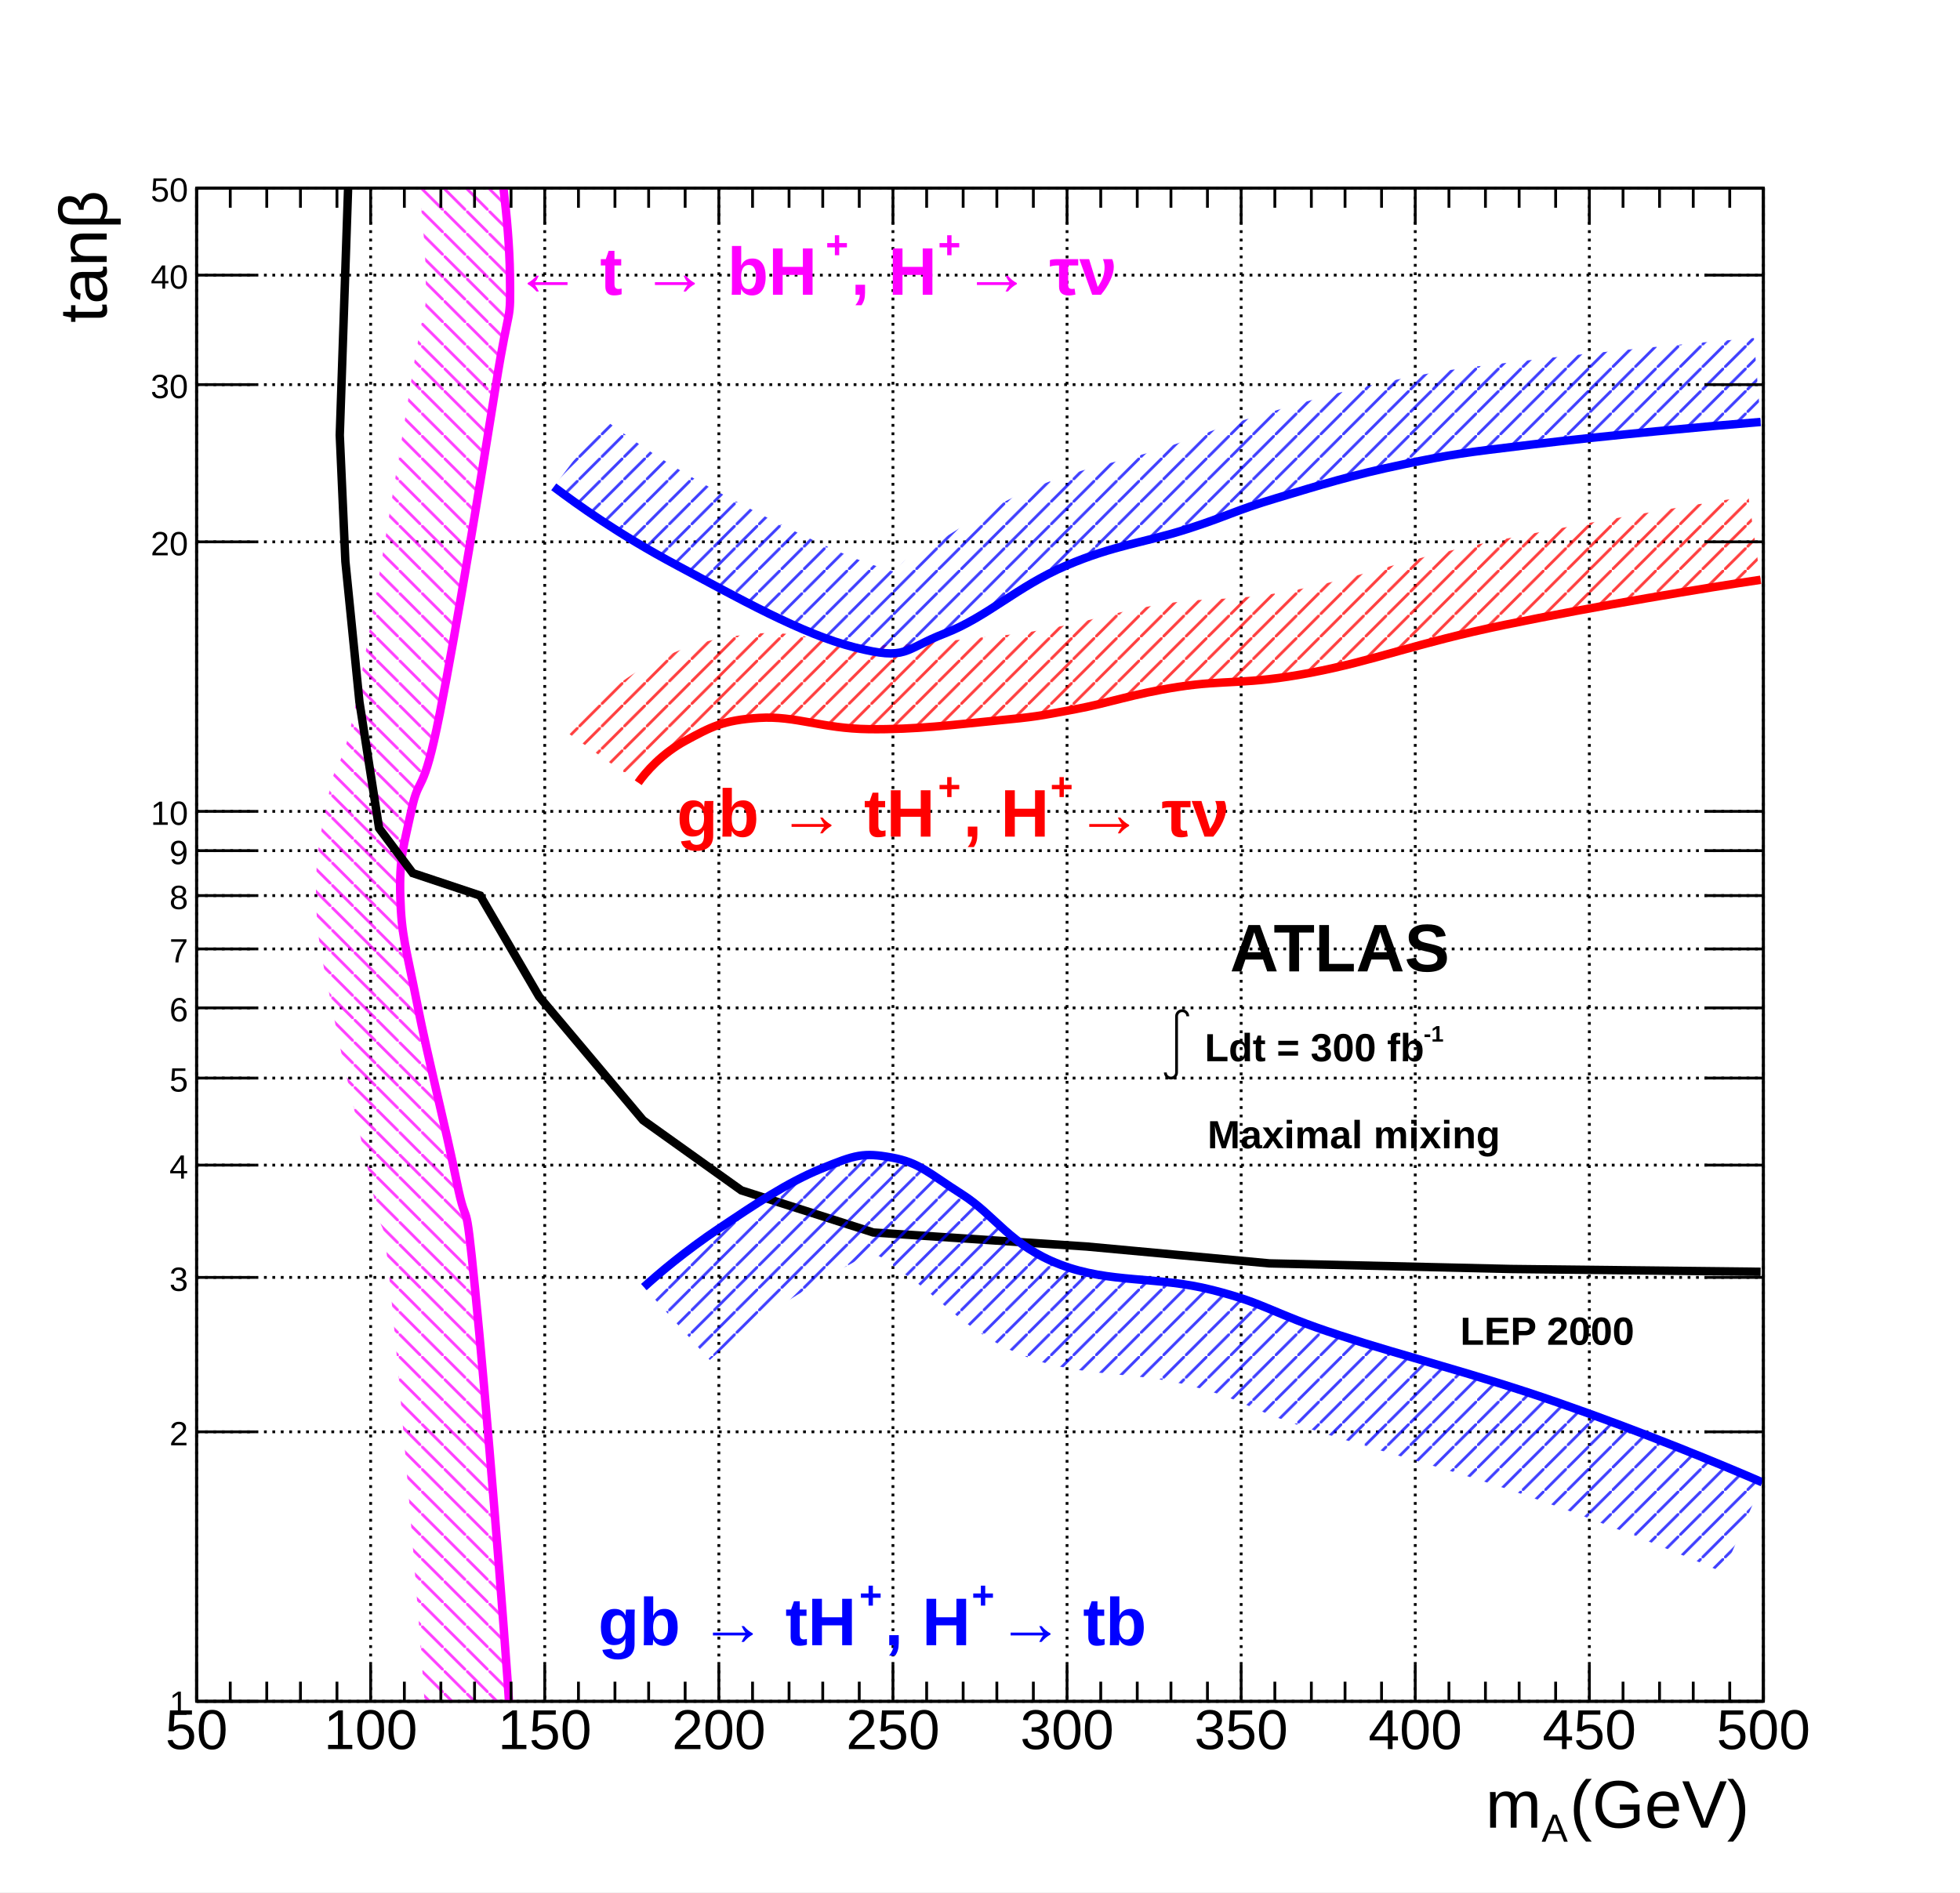
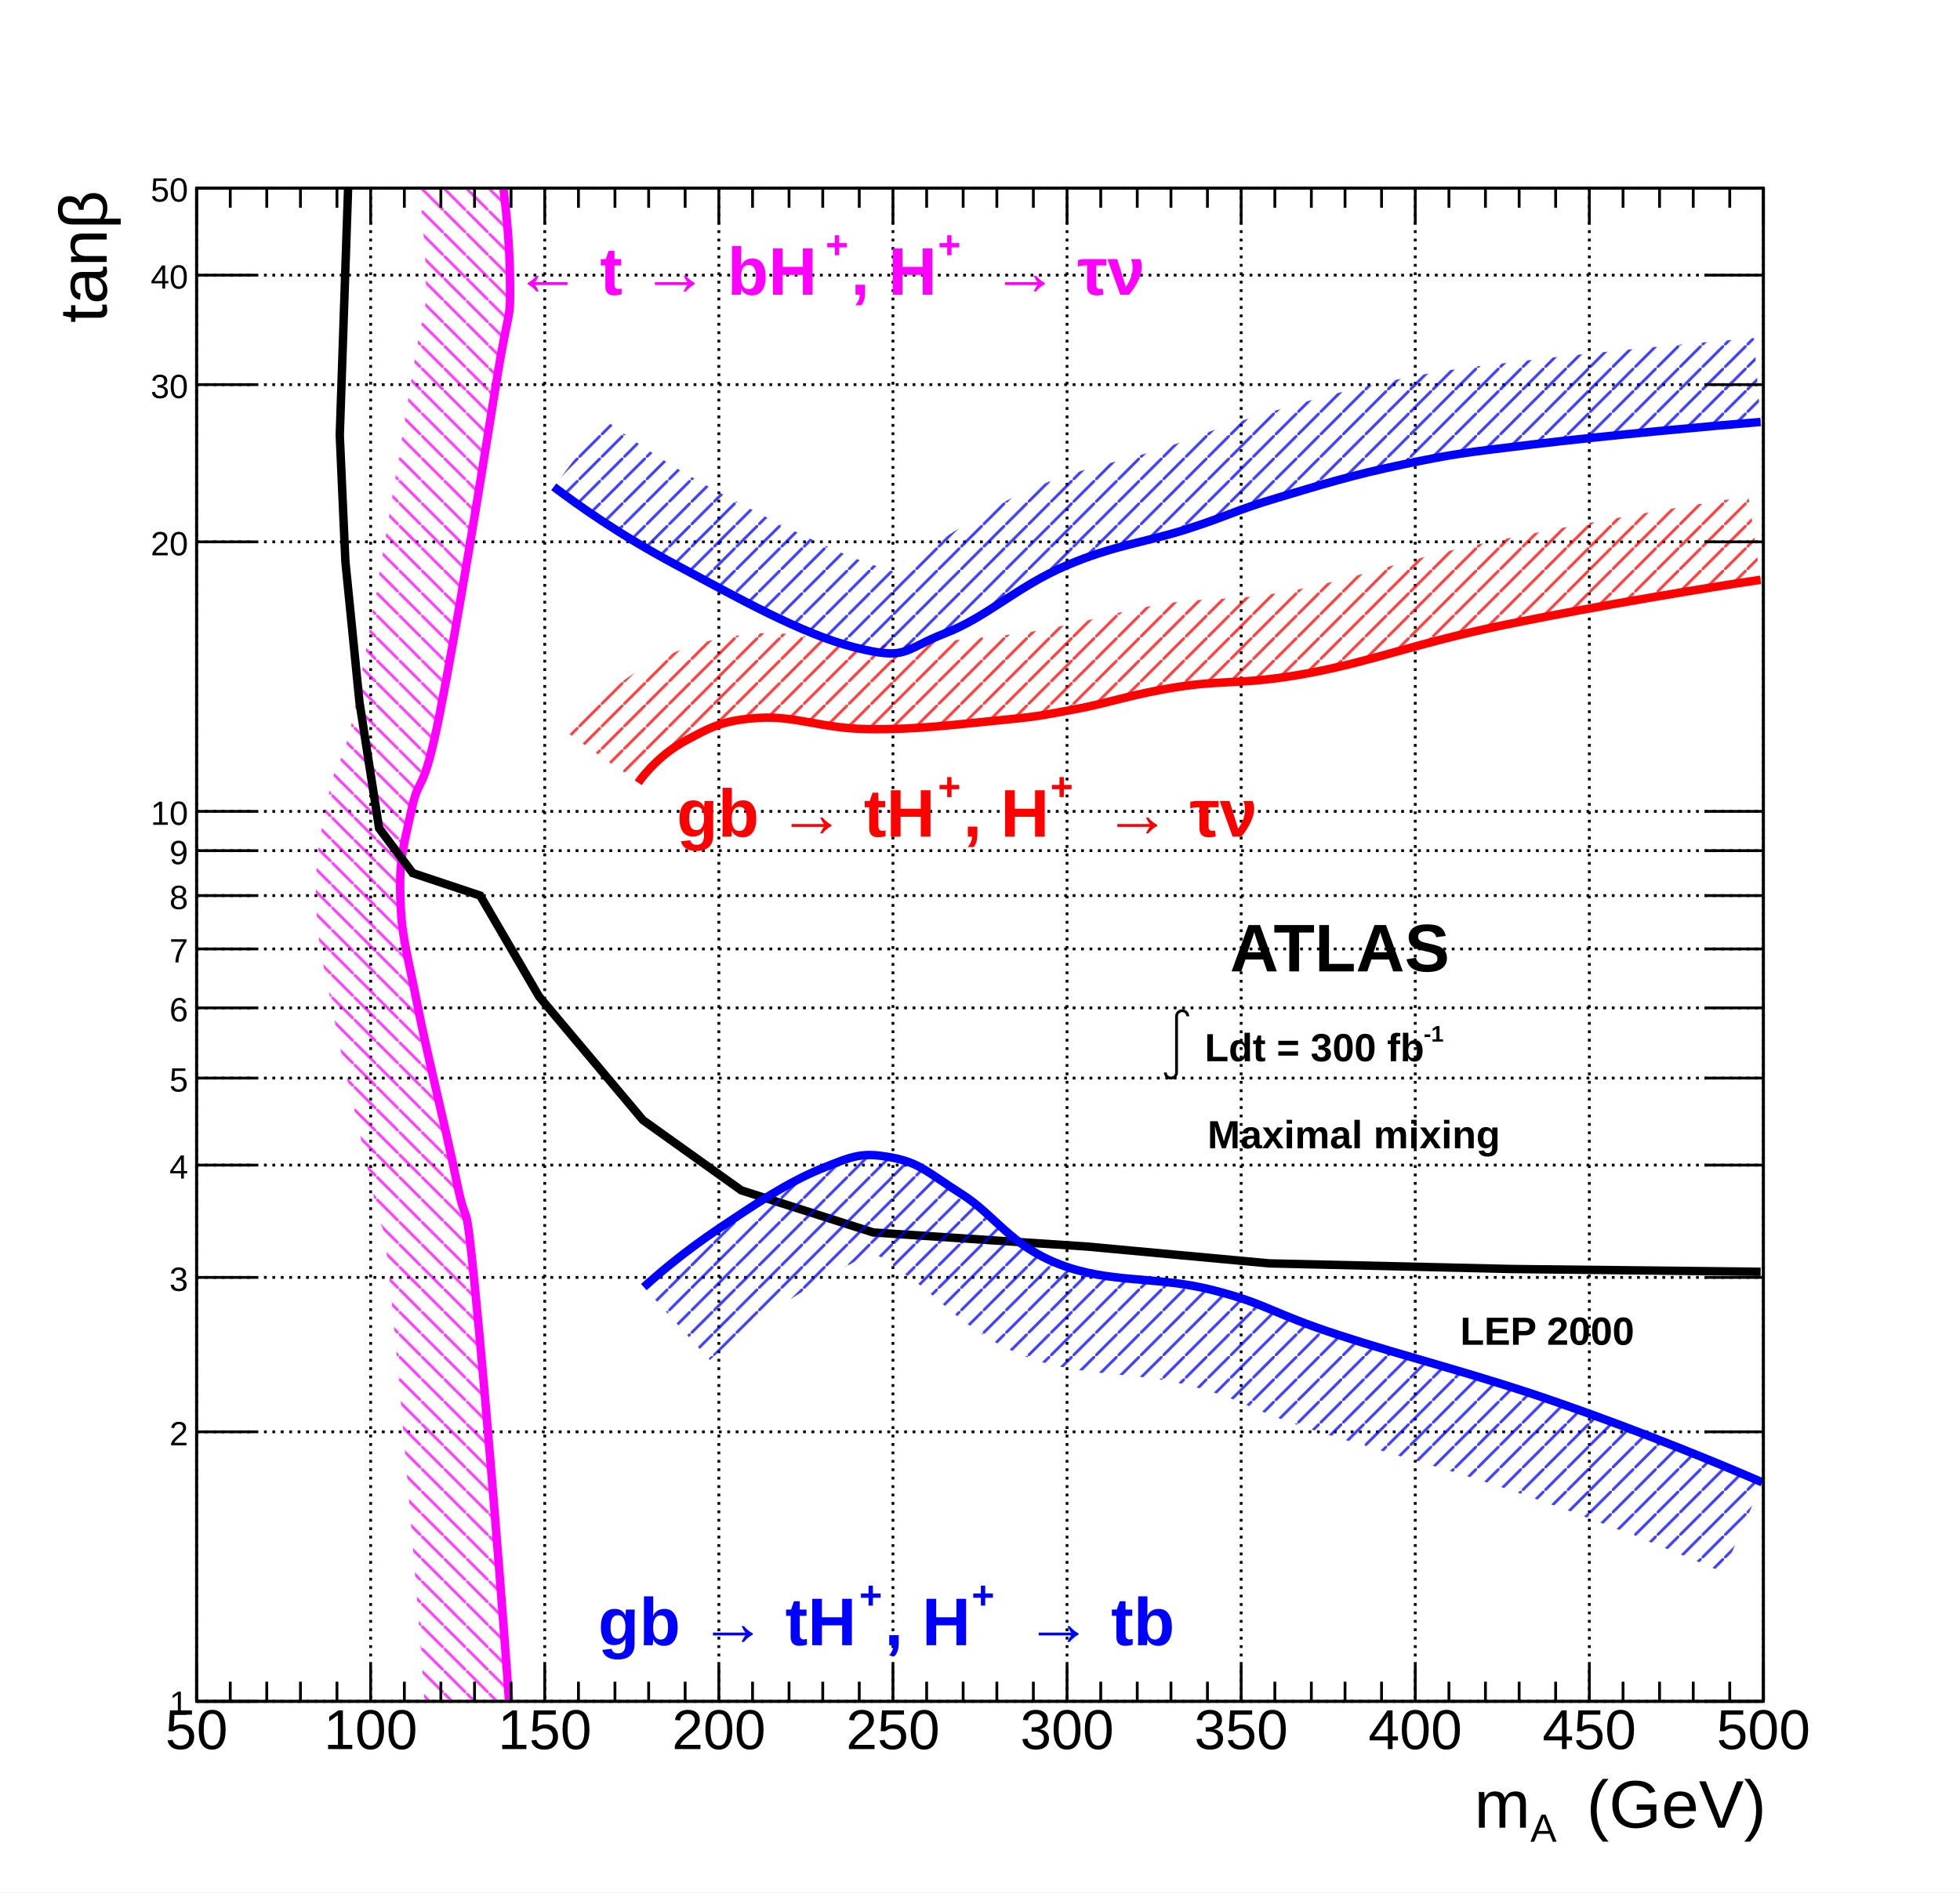
<svg xmlns="http://www.w3.org/2000/svg" viewBox="0 0 698 674" preserveAspectRatio="none" width="698" height="674">
  <defs>
    <pattern id="pat_3005_6" patternUnits="userSpaceOnUse" width="8" height="8">
      <path d="M0,0L8,8" style="stroke: magenta; stroke-width: 1;" />
    </pattern>
    <pattern id="pat_3005_1" patternUnits="userSpaceOnUse" width="8" height="8">
      <path d="M0,0L8,8" style="stroke: black; stroke-width: 1;" />
    </pattern>
    <pattern id="pat_3004_2" patternUnits="userSpaceOnUse" width="8" height="8">
      <path d="M8,0L0,8" style="stroke: red; stroke-width: 1;" />
    </pattern>
    <pattern id="pat_3004_4" patternUnits="userSpaceOnUse" width="8" height="8">
      <path d="M8,0L0,8" style="stroke: blue; stroke-width: 1;" />
    </pattern>
  </defs>
  <path d="M0,0H698V674H0Z" style="fill: white;" />
  <g>
    <g transform="translate(70,67)">
      <path d="M0,0H558V539H0Z" style="fill: white; stroke: black; stroke-width: 1;" />
      <g>
        <path d="M0,0v539M62,0v539M124,0v539M186,0v539M248,0v539M310,0v539M372,0v539M434,0v539M496,0v539M558,0v539" style="stroke: black; stroke-width: 1; stroke-dasharray: 1,2;" />
        <path d="M0,539h558M0,443h558M0,388h558M0,348h558M0,317h558M0,292h558M0,271h558M0,252h558M0,236h558M0,222h558M0,126h558M0,70h558M0,31h558M0,0h558" style="stroke: black; stroke-width: 1; stroke-dasharray: 1,2;" />
      </g>
      <svg x="0" y="0" overflow="hidden" width="558" height="539" viewBox="0 0 558 539">
        <g>
          <path d="M111.6,544C109.67,513.62,103,430.36,99.2,392.3S96.73,374.07,92.6,353.72S82.58,310.81,78.57,290.55S72.96,266.29,72.56,252.46S73.76,234.41,76.57,221.37S80.57,217.56,86.59,187.29S101.63,101.29,106.63,69.98S111.85,49.77,111.6,30.74S107.72,-14.12,105.4,-25.12L76.05,-18.92C78.14,-9.07,81.41,14.3,81.6,31.13S81.89,35.19,77,65.25S63.11,151.48,57.16,181.44S50.16,200.68,47.24,215.06S42.19,237.06,42.57,253.32S45.01,275.11,49.14,296.38S59.16,339.9,63.2,359.68S65.66,358.04,69.35,395.28S79.72,515.74,81.66,545.91Z" style="fill: url(#pat_3005_6); opacity: 0.75;" />
          <path d="M111.6,544C109.67,513.62,103,430.36,99.2,392.3S96.73,374.07,92.6,353.72S82.58,310.81,78.57,290.55S72.96,266.29,72.56,252.46S73.76,234.41,76.57,221.37S80.57,217.56,86.59,187.29S101.63,101.29,106.63,69.98S111.85,49.77,111.6,30.74S107.72,-14.12,105.4,-25.12" style="stroke: magenta; stroke-width: 3; fill: none;" />
        </g>
        <g>
          <path d="M557,386l-89,-1l-86,-2l-65,-6l-76,-5l-47,-15l-35,-25l-37,-44l-21,-36l-24,-8l-12,-16l-7,-45l-5,-50l-2,-45l3,-89" style="stroke: black; stroke-width: 3; fill: none;" />
        </g>
        <g>
          <path d="M157.28,211.79C159.9,208.07,165.7,201.35,174.31,196.73S187.34,189.5,200.36,188.7S222.6,192.51,239.43,192.72S269.88,191.11,284.51,189.7S299.54,188.1,312.56,185.69S332.8,180.27,349.63,177.66S373.47,177.06,396.71,172.64S433.78,162.2,465.83,155.58S538.68,142.19,557,139.52L552.66,109.83C534,112.56,492.07,119.53,459.76,126.2S414.06,138.81,391.11,143.17S361.83,145.41,345.03,148.01S319.78,153.82,307.1,156.19S295.1,158.54,281.64,159.84S256.41,162.93,239.79,162.72S214.44,157.24,198.51,158.76S173.29,163.14,160.14,170.29S137.03,188.54,132.78,194.48Z" style="fill: url(#pat_3004_2); opacity: 0.75;" />
          <path d="M157.28,211.79C159.9,208.07,165.7,201.35,174.31,196.73S187.34,189.5,200.36,188.7S222.6,192.51,239.43,192.72S269.88,191.11,284.51,189.7S299.54,188.1,312.56,185.69S332.8,180.27,349.63,177.66S373.47,177.06,396.71,172.64S433.78,162.2,465.83,155.58S538.68,142.19,557,139.52" style="stroke: red; stroke-width: 3; fill: none;" />
        </g>
        <g>
          <path d="M159.29,391.45C164.37,386.85,173.71,378.81,186.33,370.37S210.18,354.31,222.4,349.3S237.43,343.47,247.44,345.28S260.47,350.7,272.49,358.33S289.72,376.6,307.55,383.42S341.81,387.44,361.65,392.46S382.08,400.49,406.73,408.52S454.69,422.11,484.87,432.6S543.28,454.78,557.6,461L543.66,493.1C529.82,487.08,502.92,475.92,473.37,465.66S419.95,449.65,395.89,441.79S373.23,431.52,353.06,426.39S314.91,423.81,295.04,416.11S264.5,395.16,253.74,387.88S244.84,380.97,241.23,379.73S242.79,377.72,235.69,381.67S216.36,392.33,205.77,399.48S187.11,413.52,182.76,417.41Z" style="fill: url(#pat_3004_4); opacity: 0.75;" />
          <path d="M159.29,391.45C164.37,386.85,173.71,378.81,186.33,370.37S210.18,354.31,222.4,349.3S237.43,343.47,247.44,345.28S260.47,350.7,272.49,358.33S289.72,376.6,307.55,383.42S341.81,387.44,361.65,392.46S382.08,400.49,406.73,408.52S454.69,422.11,484.87,432.6S543.28,454.78,557.6,461" style="stroke: blue; stroke-width: 3; fill: none;" />
        </g>
        <g>
          <path d="M127.2,106.4C135.6,112.7,149.9,123.1,171.3,134.5S215.4,158.8,234.4,163.6S251.5,164.4,266.5,158.6S292.3,141.9,309.6,134.5S337.6,126.3,352.6,121.5S369.3,115,384.7,110.4S411.5,102.2,429.8,98.4S450.4,94.4,475.9,91.3S540.7,84.6,557,83.3L554.62,53.4C538.13,54.71,498.52,58.43,472.33,61.55S442.88,64.98,423.63,69S392.12,76.89,376.09,81.67S359.15,87.83,343.47,92.88S315.25,99.4,297.68,106.95S266.82,125.1,255.64,130.61S255.82,139.04,241.78,134.52S204.74,118.45,185.43,108.03S152.9,88.11,145.26,82.42Z" style="fill: url(#pat_3004_4); opacity: 0.75;" />
          <path d="M127.2,106.4C135.6,112.7,149.9,123.1,171.3,134.5S215.4,158.8,234.4,163.6S251.5,164.4,266.5,158.6S292.3,141.9,309.6,134.5S337.6,126.3,352.6,121.5S369.3,115,384.7,110.4S411.5,102.2,429.8,98.4S450.4,94.4,475.9,91.3S540.7,84.6,557,83.3" style="stroke: blue; stroke-width: 3; fill: none;" />
        </g>
      </svg>
      <g>
        <g transform="translate(0,539)">
          <path d="M0,0h558M0,-539h558M0,-13V0M12,-7V0M25,-7V0M37,-7V0M50,-7V0M62,-13V0M74,-7V0M87,-7V0M99,-7V0M112,-7V0M124,-13V0M136,-7V0M149,-7V0M161,-7V0M174,-7V0M186,-13V0M198,-7V0M211,-7V0M223,-7V0M236,-7V0M248,-13V0M260,-7V0M273,-7V0M285,-7V0M298,-7V0M310,-13V0M322,-7V0M335,-7V0M347,-7V0M360,-7V0M372,-13V0M384,-7V0M397,-7V0M409,-7V0M422,-7V0M434,-13V0M446,-7V0M459,-7V0M471,-7V0M484,-7V0M496,-13V0M508,-7V0M521,-7V0M533,-7V0M546,-7V0M558,-13V0M0,-526V-539M12,-532V-539M25,-532V-539M37,-532V-539M50,-532V-539M62,-526V-539M74,-532V-539M87,-532V-539M99,-532V-539M112,-532V-539M124,-526V-539M136,-532V-539M149,-532V-539M161,-532V-539M174,-532V-539M186,-526V-539M198,-532V-539M211,-532V-539M223,-532V-539M236,-532V-539M248,-526V-539M260,-532V-539M273,-532V-539M285,-532V-539M298,-532V-539M310,-526V-539M322,-532V-539M335,-532V-539M347,-532V-539M360,-532V-539M372,-526V-539M384,-532V-539M397,-532V-539M409,-532V-539M422,-532V-539M434,-526V-539M446,-532V-539M459,-532V-539M471,-532V-539M484,-532V-539M496,-526V-539M508,-532V-539M521,-532V-539M533,-532V-539M546,-532V-539M558,-526V-539" style="stroke: black; stroke-width: 1;" />
          <g font-family="Arial" font-size="20" space="preserve" fill="black" text-anchor="middle">
            <text dy=".8em" transform="translate(0,1)">
       50
      </text>
            <text dy=".8em" transform="translate(62,1)">
       100
      </text>
            <text dy=".8em" transform="translate(124,1)">
       150
      </text>
            <text dy=".8em" transform="translate(186,1)">
       200
      </text>
            <text dy=".8em" transform="translate(248,1)">
       250
      </text>
            <text dy=".8em" transform="translate(310,1)">
       300
      </text>
            <text dy=".8em" transform="translate(372,1)">
       350
      </text>
            <text dy=".8em" transform="translate(434,1)">
       400
      </text>
            <text dy=".8em" transform="translate(496,1)">
       450
      </text>
            <text dy=".8em" transform="translate(558,1)">
       500
      </text>
          </g>
          <g font-family="Arial" font-size="24" space="preserve" transform="translate(558,38)">
-             <g transform="translate(-99,7)">
+             <g transform="translate(-103,7)">
              <text fill="black" font-size="24">
        m
       </text>
              <text fill="black" font-size="14" transform="translate(20,5)">
        A
       </text>
-               <text fill="black" font-size="24" x="30">
+               <text fill="black" font-size="24" x="40">
        (GeV)
       </text>
            </g>
          </g>
        </g>
        <g>
          <path d="M0,0v539M558,0v539M21,539H0M21,443H0M21,388H0M21,348H0M21,317H0M21,292H0M21,271H0M21,252H0M21,236H0M21,222H0M21,126H0M21,70H0M21,31H0M21,0H0M537,539H558M537,443H558M537,388H558M537,348H558M537,317H558M537,292H558M537,271H558M537,252H558M537,236H558M537,222H558M537,126H558M537,70H558M537,31H558M537,0H558" style="stroke: black; stroke-width: 1;" />
          <g font-family="Arial" font-size="12" space="preserve" fill="black" text-anchor="end">
            <text dy=".4em" transform="translate(-3,539)">
       1
      </text>
            <text dy=".4em" transform="translate(-3,443)">
       2
      </text>
            <text dy=".4em" transform="translate(-3,388)">
       3
      </text>
            <text dy=".4em" transform="translate(-3,348)">
       4
      </text>
            <text dy=".4em" transform="translate(-3,317)">
       5
      </text>
            <text dy=".4em" transform="translate(-3,292)">
       6
      </text>
            <text dy=".4em" transform="translate(-3,271)">
       7
      </text>
            <text dy=".4em" transform="translate(-3,252)">
       8
      </text>
            <text dy=".4em" transform="translate(-3,236)">
       9
      </text>
            <text dy=".4em" transform="translate(-3,222)">
       10
      </text>
            <text dy=".4em" transform="translate(-3,126)">
       20
      </text>
            <text dy=".4em" transform="translate(-3,70)">
       30
      </text>
            <text dy=".4em" transform="translate(-3,31)">
       40
      </text>
            <text dy=".4em" transform="translate(-3)">
       50
      </text>
          </g>
          <g font-family="Arial" font-size="24" space="preserve" transform="translate(-41)">
            <g transform="rotate(270) translate(-48,9)">
              <text fill="black" font-size="24">
        tanβ
       </text>
            </g>
          </g>
        </g>
      </g>
      <g>
        <g font-family="Arial" font-size="24" space="preserve" font-weight="bold">
          <g transform="translate(113,38)">
            <text fill="magenta" font-size="24">
       ← t → bH
      </text>
            <text fill="magenta" font-size="14" transform="translate(111,-13)">
       +
      </text>
            <text fill="magenta" font-size="24" x="120">
       , H
      </text>
            <text fill="magenta" font-size="14" transform="translate(151,-13)">
       +
      </text>
-             <text fill="magenta" font-size="24" x="160">
+             <text fill="magenta" font-size="24" x="170">
       → τν
      </text>
          </g>
        </g>
        <g font-family="Arial" font-size="24" space="preserve" font-weight="bold">
          <text fill="black" text-anchor="start" transform="translate(368,279)">
      ATLAS
     </text>
        </g>
        <g font-family="Arial" font-size="14" space="preserve" font-weight="bold">
          <g transform="translate(345,311)">
            <g>
              <path style="stroke: black; stroke-width: 1; fill: none;" d="M0,4a2,2,0,0,0,4,0v-20a2,2,0,1,1,4,0" />
            </g>
            <text fill="black" font-size="14" x="14">
       Ldt = 300 fb
      </text>
            <text fill="black" font-size="8" transform="translate(92,-7)">
       -1
      </text>
          </g>
        </g>
        <g font-family="Arial" font-size="14" space="preserve" font-weight="bold">
          <text fill="black" text-anchor="start" transform="translate(360,342)">
      Maximal mixing
     </text>
        </g>
        <g font-family="Arial" font-size="14" space="preserve" font-weight="bold">
          <text fill="black" text-anchor="start" transform="translate(450,412)">
      LEP 2000
     </text>
        </g>
        <g font-family="Arial" font-size="24" space="preserve" font-weight="bold">
          <g transform="translate(171,231)">
            <text fill="red" font-size="24">
       gb → tH
      </text>
            <text fill="red" font-size="14" transform="translate(93,-13)">
       +
      </text>
            <text fill="red" font-size="24" x="102">
       , H
      </text>
            <text fill="red" font-size="14" transform="translate(133,-13)">
       +
      </text>
-             <text fill="red" font-size="24" x="142">
+             <text fill="red" font-size="24" x="152">
       → τν
      </text>
          </g>
        </g>
        <g font-family="Arial" font-size="24" space="preserve" font-weight="bold">
          <g transform="translate(143,519)">
            <text fill="blue" font-size="24">
       gb → tH
      </text>
            <text fill="blue" font-size="14" transform="translate(93,-13)">
       +
      </text>
            <text fill="blue" font-size="24" x="102">
       , H
      </text>
            <text fill="blue" font-size="14" transform="translate(133,-13)">
       +
      </text>
-             <text fill="blue" font-size="24" x="142">
+             <text fill="blue" font-size="24" x="152">
       → tb
      </text>
          </g>
        </g>
      </g>
    </g>
  </g>
</svg>
